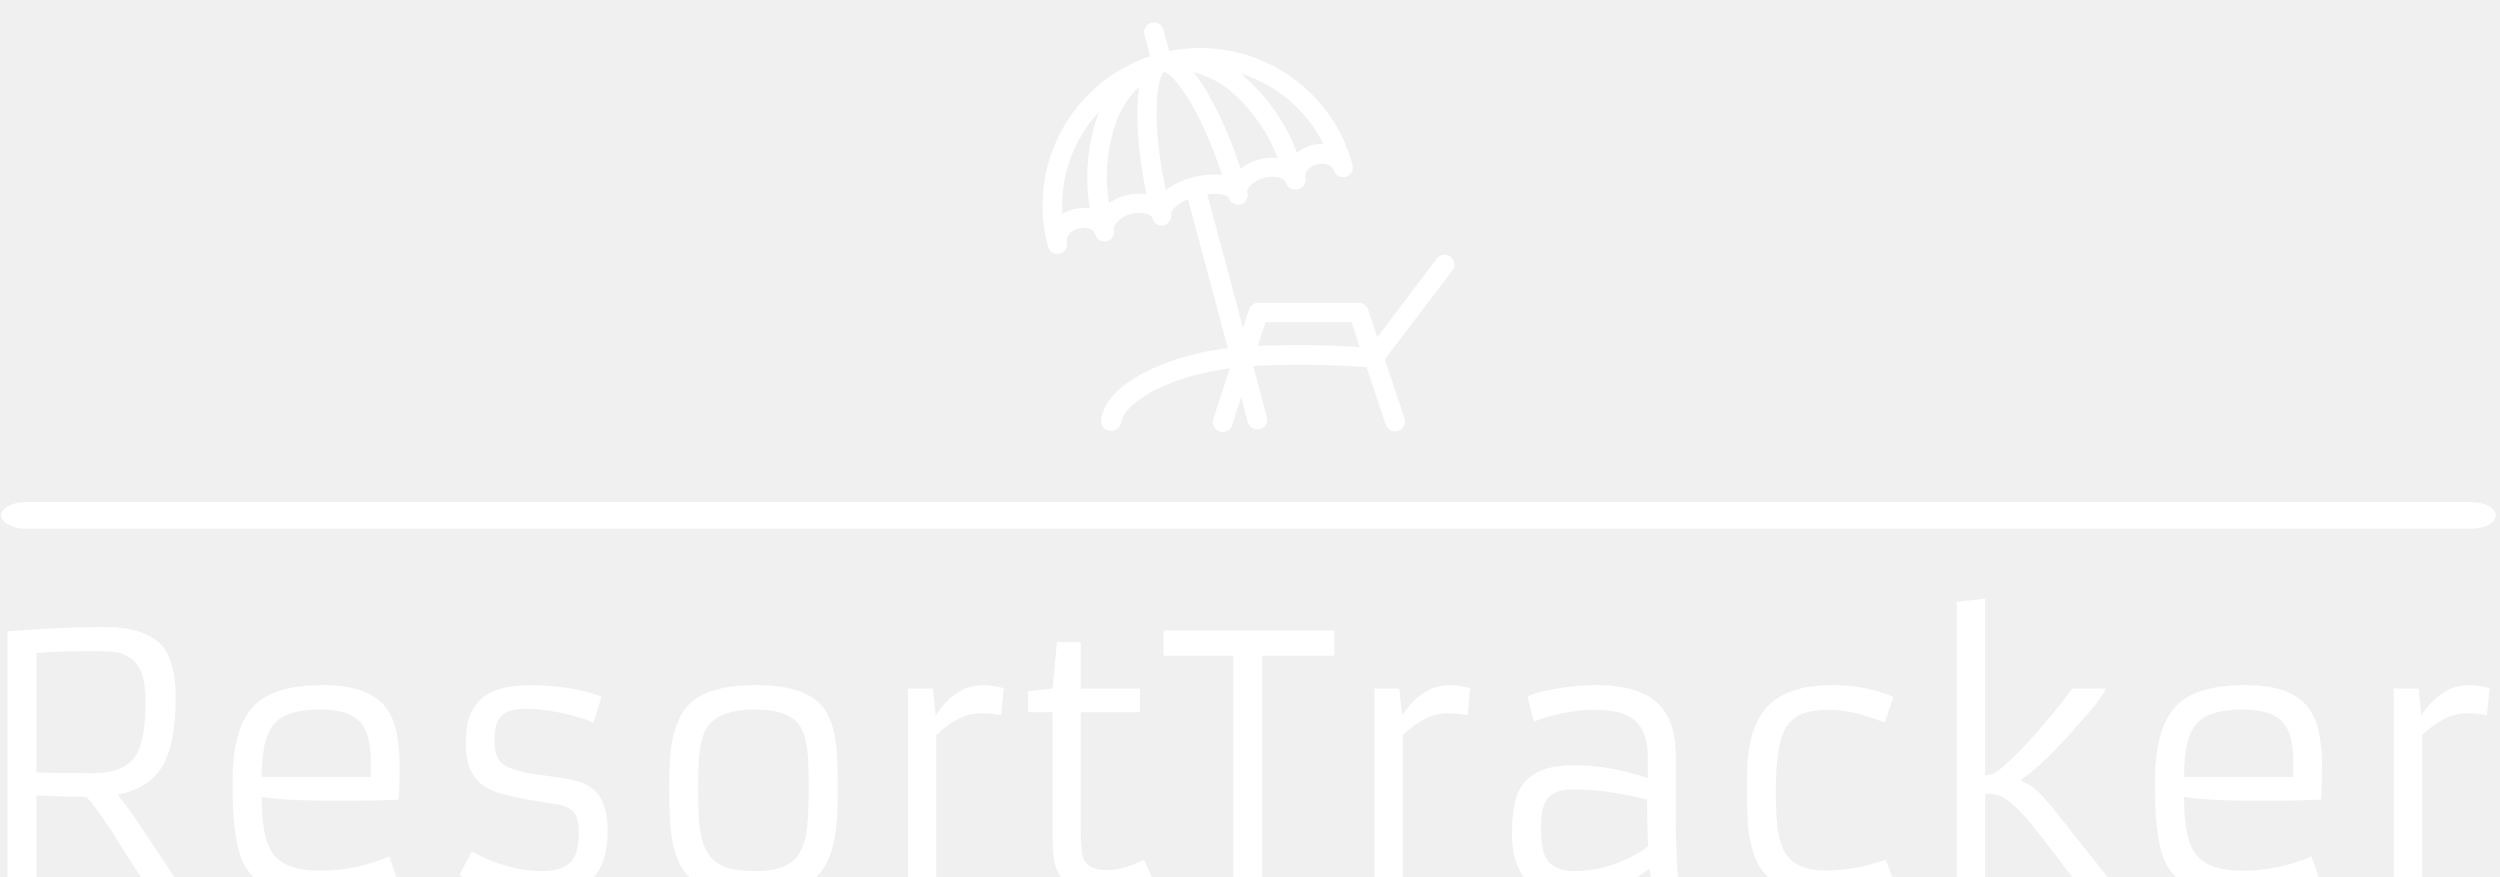
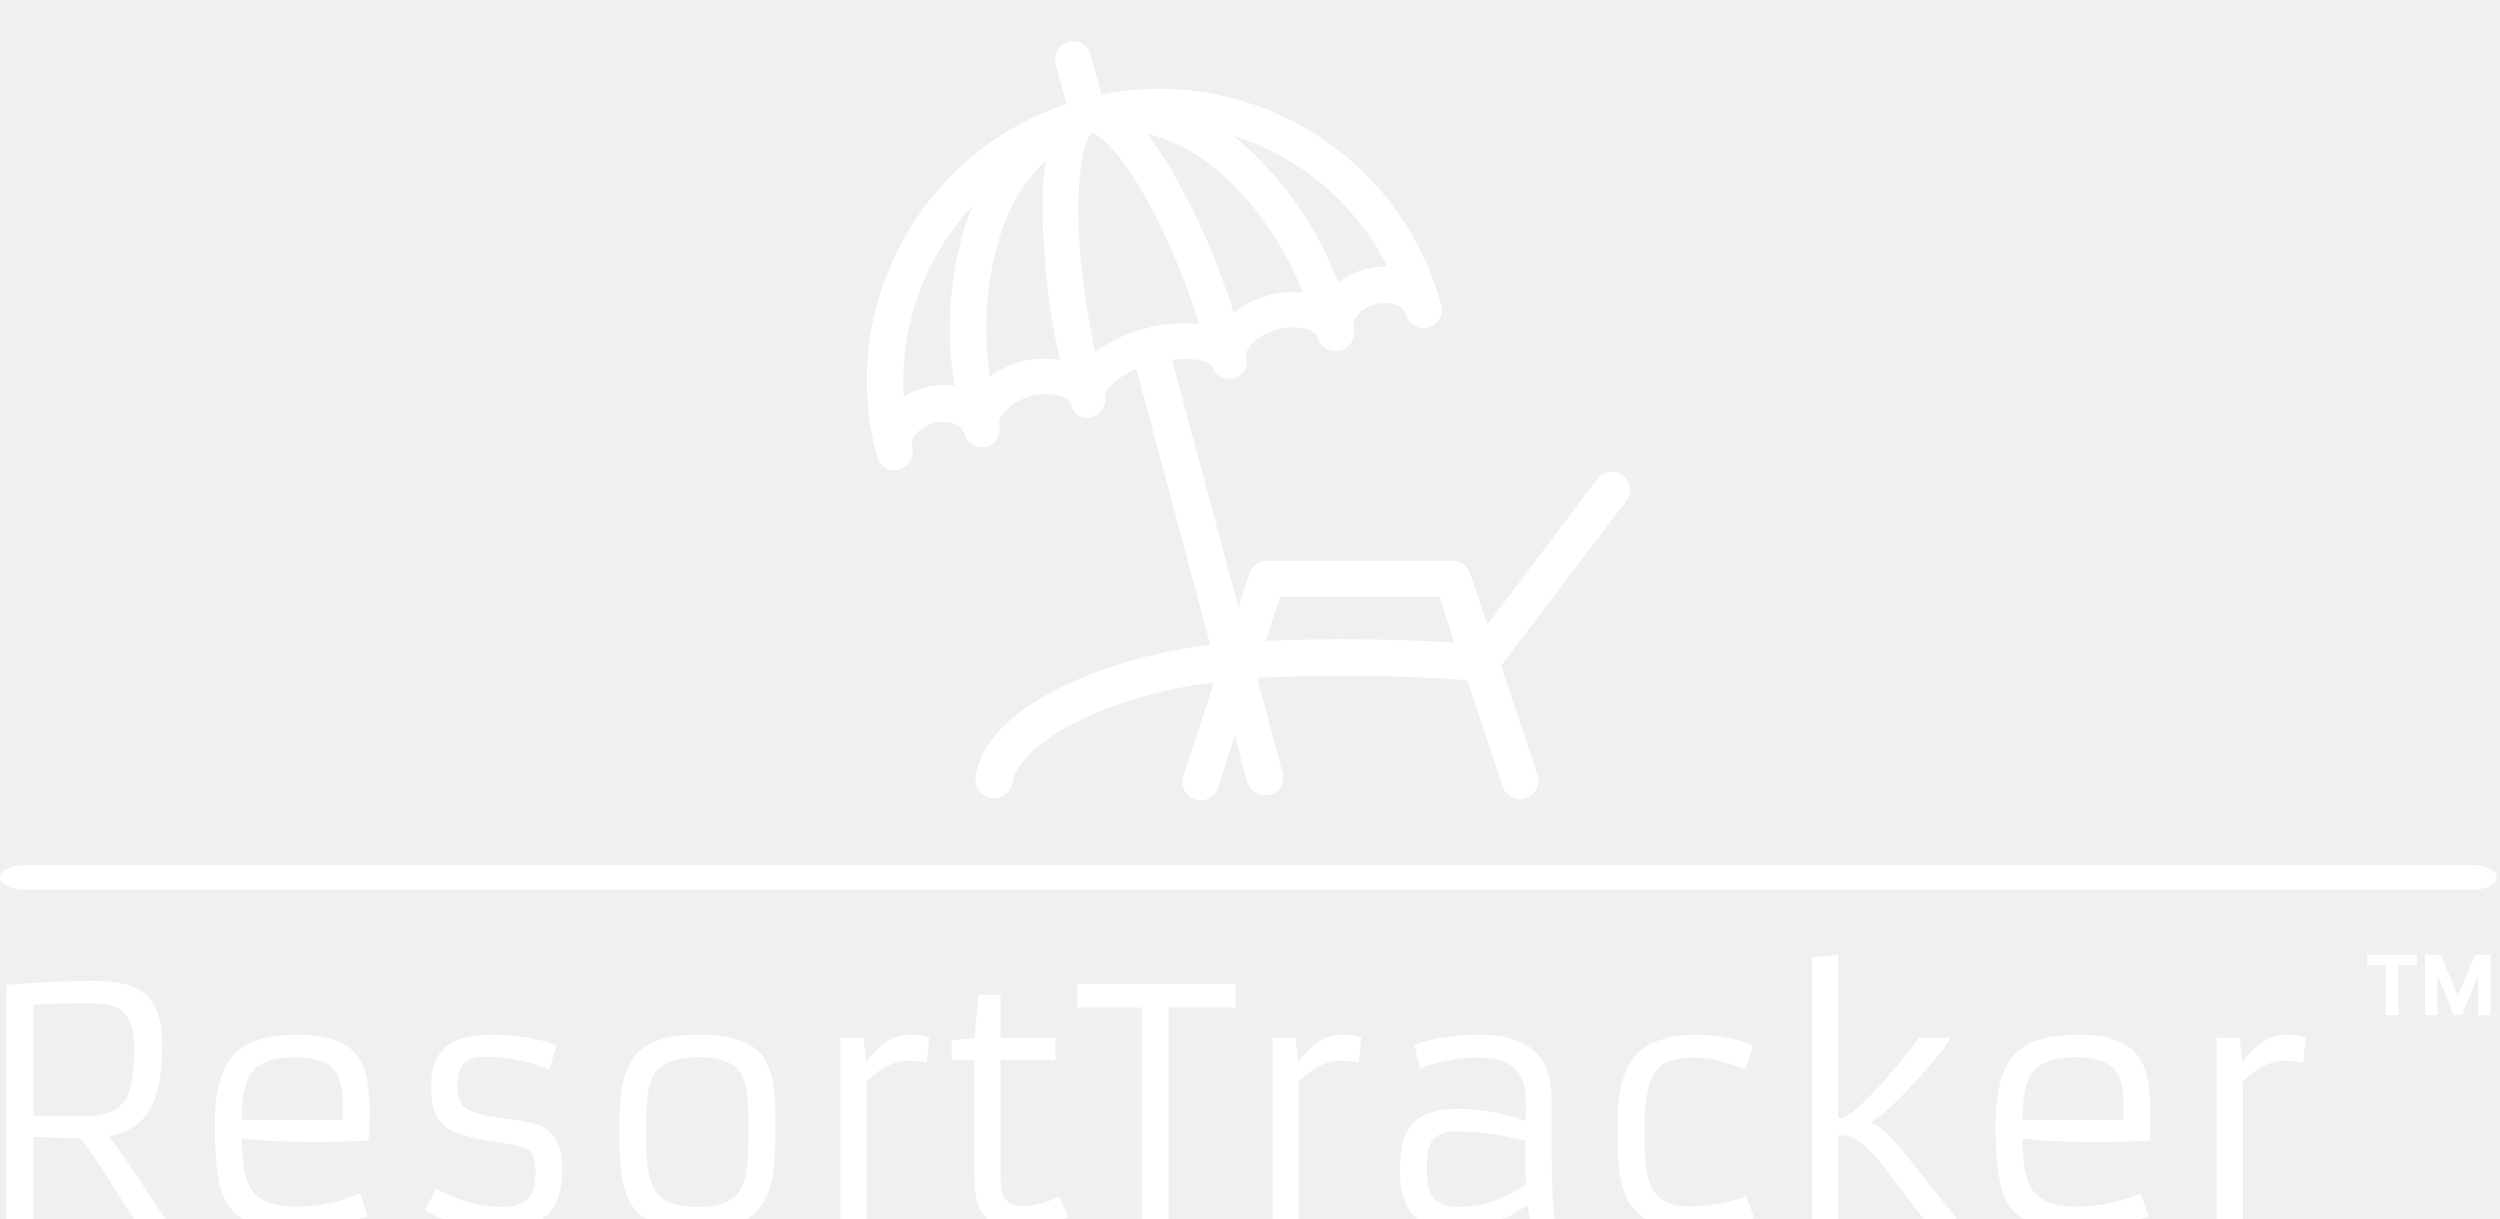
- <svg xmlns="http://www.w3.org/2000/svg" width="1500" height="526">
-   <svg viewBox="0 0 396 139" data-background-color="#ffffff" height="526" width="1500" transform="translate(-.91 12.252)">
-     <svg viewBox="0 0 395.52 138.377" height="138.377" width="395.52" transform="translate(.24 .311)">
-       <svg viewBox="0 0 397.498 139.069" height="138.377" width="395.52">
-         <rect width="397.498" height="4.259" y="76.426" fill="#fff" class="rect-yte-0" data-fill-palette-color="primary" rx="1%" data-palette-color="#ffffff" />
-         <svg viewBox="0 0 395.52 47.233" height="47.233" width="395.52" transform="translate(.989 91.836)">
-           <svg viewBox="0 0 395.52 47.233" height="47.233" width="395.52">
-             <svg viewBox="0 0 395.52 47.233" height="47.233" width="395.52">
-               <svg width="395.52" viewBox="5.76 -41.89 354.88 42.38" height="47.233" data-palette-color="#ffffff">
-                 <path d="M5.76 0v-37.23q7.94-.61 13.33-.61h.49q5.88 0 8.25 2.63 1.98 2.28 1.98 7.43 0 6.59-1.88 9.81-1.93 3.27-6.4 4.1.83 1.03 1.64 2.15l1.44 2.08L31.03 0h-4.88l-5.62-8.84q-2.34-3.56-3.46-4.71h-.27q-1.74-.02-3.35-.07l-3.54-.15V0H5.76Zm4.15-34.13v17.06q2.57.13 8.06.13 4.52 0 6.15-2.54 1.39-2.22 1.39-7.77 0-4.66-2.07-6.1-1.22-.85-2.68-.95-1.45-.1-2.53-.1-1.09 0-2.1.01-1.02.01-2.02.04-1 .02-2.03.07l-2.17.15Zm50.44 29.1 1.2 3.49Q56.49.49 50.39.49q-3.54 0-6.01-.73-3.93-1.13-5.22-4.64-1.2-3.3-1.2-9.77v-1.24q0-7.74 3.22-10.87 2.91-2.78 9.7-2.78 6.61 0 9.03 3.27 1.17 1.59 1.55 3.85.38 2.25.38 4.3 0 3.2-.15 4.96-3.44.15-6.17.15h-3.94q-6.15 0-9.47-.54 0 5.62 1.42 7.84Q45.26-3 50.44-3q5.17 0 9.91-2.03ZM42.11-16.41h15.6v-2.34q0-3.83-1.49-5.47-1.66-1.83-5.73-1.83-4.89 0-6.67 2.12-1.71 2.03-1.71 7.52ZM70.38-2.39l1.76-3.37q5.03 2.81 10.11 2.81 4.22 0 4.95-3.01.25-1.02.25-2.5t-.35-2.29q-.34-.82-1.14-1.23-.81-.4-2.14-.59-1.33-.2-3.38-.55-2.05-.36-3.76-.8-1.71-.44-2.91-1.27-2.53-1.78-2.44-6v-.61q0-4.45 2.93-6.33 2.83-1.85 9.35-1.26 4.45.41 7.08 1.53l-1.14 3.69q-2.93-1.25-7.04-1.81-1.26-.17-2.38-.17-1.11 0-2.01.17-.9.17-1.51.64-1.18.95-1.22 3.54-.08 3.05 1.7 3.88 1.71.81 4.06 1.11 2.34.31 3.83.54 1.49.23 2.71.62t2.1 1.25q1.83 1.73 1.78 6.03-.12 7.49-6.25 8.54-1.85.32-3.71.32-1.85 0-3.4-.23-1.55-.24-2.97-.65-2.69-.76-4.86-2Zm30-12.06q0-5.55.56-7.74.57-2.2 1.38-3.48.82-1.28 2.21-2.14 2.79-1.73 8.23-1.73 7.86 0 10.11 3.88 1.34 2.34 1.54 6.62.07 2.02.07 4.46 0 2.45-.16 4.56-.16 2.11-.62 3.79-.47 1.69-1.3 2.95-.83 1.25-2.19 2.11-2.69 1.66-7.84 1.66-7.71 0-10.13-3.81-1.49-2.37-1.73-6.64-.13-2.05-.13-4.49Zm6.64 10.18q.88.66 2.21.99 1.33.33 3.64.33t3.88-.66q1.58-.66 2.37-2.12.79-1.45 1-3.77.21-2.32.21-5.39 0-3.08-.18-5.13-.19-2.05-.92-3.39-1.46-2.64-6.52-2.64-5.34 0-6.96 2.64-.8 1.34-1.02 3.41-.22 2.08-.22 4.52 0 2.44.06 4.14.06 1.7.32 3.05.25 1.36.75 2.36.5 1 1.38 1.66Zm37.92-21.24q-3.13 0-6.38 3.12V0h-4.05v-29.05h3.57l.39 3.85q1.14-1.78 2.47-2.78 1.34-1 2.19-1.22 1.22-.34 2.32-.34 1.1 0 2.76.44l-.37 3.88q-1.24-.29-2.9-.29Zm23.33 20.94 1.4 3.18Q165.69.49 162.32.49q-6.11 0-6.94-5.23-.19-1.24-.19-3.61v-17.31h-3.52v-3l3.52-.39.63-6.64h3.4v6.64h8.47v3.39h-8.47v17.24q0 3 .44 3.83.8 1.51 3.22 1.51t5.39-1.49ZM181.02 0v-33.74h-9.97v-3.61h24.42v3.61h-10.3V0h-4.15Zm30.61-25.51q-3.13 0-6.37 3.12V0h-4.06v-29.05h3.57l.39 3.85q1.15-1.78 2.48-2.78 1.33-1 2.18-1.22 1.22-.34 2.32-.34 1.1 0 2.76.44l-.37 3.88q-1.24-.29-2.9-.29Zm32.66 6.1v9.11q0 4.86.47 10.1l-3.62.3-.61-3.4q-3.1 2.49-8.2 3.47-1.66.32-2.96.32-1.29 0-2.28-.12-.99-.13-1.9-.48-.92-.35-1.7-.99-.78-.63-1.37-1.68-1.24-2.22-1.24-5.34 0-3.11.45-4.83.45-1.72 1.5-2.87 2.08-2.27 6.98-2.27 4.91 0 10.48 1.85v-3.17q0-5.3-4.37-6.27-1.42-.32-3.25-.32-4.17 0-8.67 1.66l-.9-3.52q1.25-.83 6.35-1.49 1.61-.19 3.87-.19t4.43.54q2.17.53 3.61 1.75 2.93 2.42 2.93 7.84Zm-4.1 6.23q-5.71-1.44-10.55-1.44-2.98 0-3.95 1.7-.66 1.2-.66 3.54 0 2.35.26 3.4.25 1.05.84 1.73 1.14 1.3 3.78 1.3 4.13 0 8.18-2.13 1.25-.63 2.25-1.41-.15-2.64-.15-6.69Zm34.13 8.59 1.22 3.3q-3.39 1.78-9.3 1.78-3.49 0-5.13-.54-4.17-1.41-5.47-4.81-.9-2.37-1.05-5.1-.14-2.74-.14-4.62t.09-3.67q.1-1.79.48-3.45.38-1.66 1.16-3.09.78-1.43 2.12-2.5 2.91-2.25 8.35-2.25 4.01 0 7.38 1.17.9.29 1.36.56l-1.22 3.62Q269.48-26 266.49-26q-2.99 0-4.39.68-1.4.69-2.19 2.08-1.31 2.39-1.31 8.79 0 2.56.17 4.67t.85 3.63q1.44 3.12 5.95 3.12 4.5 0 8.75-1.56ZM284.47 0v-41.46l4.05-.43v25.19q.98.2 2.36-1t2.45-2.28q1.08-1.09 2.23-2.38 4.12-4.76 5.42-6.69h4.83q-.54 1.22-2.47 3.46l-3.27 3.69q-2.66 2.86-4.26 4.22-1.6 1.37-2.11 1.57v.24l.73.37q1.59.75 4.15 4.03L307.69 0h-5.13l-6.2-8.13q-4.3-5.62-6.57-5.81l-.53-.05q-.25-.02-.44-.01-.2.01-.3.01V0h-4.05Zm50.73-5.03 1.2 3.49Q331.34.49 325.24.49q-3.54 0-6-.73-3.94-1.13-5.23-4.64-1.2-3.3-1.2-9.77v-1.24q0-7.74 3.23-10.87 2.9-2.78 9.69-2.78 6.62 0 9.03 3.27 1.17 1.59 1.55 3.85.38 2.25.38 4.3 0 3.2-.15 4.96-3.44.15-6.17.15h-3.93q-6.15 0-9.48-.54 0 5.62 1.42 7.84Q320.11-3 325.29-3t9.91-2.03Zm-18.24-11.38h15.61v-2.34q0-3.83-1.49-5.47-1.66-1.83-5.74-1.83-4.88 0-6.67 2.12-1.71 2.03-1.71 7.52Zm40.41-9.1q-3.13 0-6.37 3.12V0h-4.06v-29.05h3.57l.39 3.85q1.15-1.78 2.48-2.78 1.33-1 2.18-1.22 1.22-.34 2.32-.34 1.1 0 2.76.44l-.37 3.88q-1.24-.29-2.9-.29Z" fill="#fff" class="wordmark-text-0" data-fill-palette-color="primary" />
-               </svg>
+ <svg xmlns="http://www.w3.org/2000/svg" version="1.1" width="1500" height="731" viewBox="0 0 1500 731">
+   <g transform="matrix(1,0,0,1,-0.9090909,8.070392)">
+     <svg viewBox="0 0 396 193" data-background-color="#ffffff" preserveAspectRatio="xMidYMid meet" height="731" width="1500">
+       <g id="tight-bounds" transform="matrix(1,0,0,1,0.24,4.417959)">
+         <svg viewBox="0 0 395.52 188.175" height="188.175" width="395.52">
+           <g>
+             <svg viewBox="0 0 397.498 189.116" height="188.175" width="395.52">
+               <g>
+                 <rect width="397.498" height="3.942" x="0" y="131.142" fill="#ffffff" opacity="1" stroke-width="0" stroke="transparent" fill-opacity="1" class="rect-yte-0" data-fill-palette-color="primary" rx="1%" id="yte-0" data-palette-color="#ffffff" />
+               </g>
+               <g transform="matrix(1,0,0,1,0.9888,145.4032)">
+                 <svg viewBox="0 0 395.52 43.713" height="43.713" width="395.52">
+                   <g id="textblocktransform">
+                     <svg viewBox="0 0 395.52 43.713" height="43.713" width="395.52" id="textblock">
+                       <g>
+                         <svg viewBox="0 0 395.52 43.713" height="43.713" width="395.52">
+                           <g transform="matrix(1,0,0,1,0,0)">
+                             <svg width="395.52" viewBox="5.76 -41.89 383.459 42.38" height="43.713" data-palette-color="#ffffff">
+                               <g transform="matrix(1,0,0,1,0,0)">
+                                 <g>
+                                   <svg width="19.053" viewBox="1.78 -36.36 74.21 36.36" height="9.335" data-palette-color="#ffffff" id="scriptelement" x="370.166" y="-41.89">
+                                     <path d="M12.91-30.02L1.78-30.02 1.78-36.36 31.64-36.36 31.64-30.02 20.51-30.02 20.51 0 12.91 0 12.91-30.02ZM36.57 0L36.57-36.36 46.06-36.36 56.07-11.93 56.5-11.93 66.51-36.36 75.99-36.36 75.99 0 68.53 0 68.53-23.67 68.23-23.67 58.82-0.18 53.74-0.18 44.33-23.76 44.03-23.76 44.03 0 36.57 0Z" opacity="1" transform="matrix(1,0,0,1,0,0)" fill="#ffffff" class="undefined-123" data-fill-palette-color="primary" id="tk-123" />
+                                   </svg>
+                                 </g>
+                               </g>
+                               <g class="wordmark-text-0" data-fill-palette-color="primary" id="text-0">
+                                 <path d="M5.76 0L5.76-37.23Q13.7-37.84 19.09-37.84L19.09-37.84 19.58-37.84Q25.46-37.84 27.83-35.21L27.83-35.21Q29.81-32.93 29.81-27.78L29.81-27.78Q29.81-21.19 27.93-17.97L27.93-17.97Q26-14.7 21.53-13.87L21.53-13.87Q22.36-12.84 23.17-11.72L23.17-11.72 24.61-9.64 31.03 0 26.15 0 20.53-8.84Q18.19-12.4 17.07-13.55L17.07-13.55 16.8-13.55Q15.06-13.57 13.45-13.62L13.45-13.62 9.91-13.77 9.91 0 5.76 0ZM9.91-34.13L9.91-17.07Q12.48-16.94 17.97-16.94L17.97-16.94Q22.49-16.94 24.12-19.48L24.12-19.48Q25.51-21.7 25.51-27.25L25.51-27.25Q25.51-31.91 23.44-33.35L23.44-33.35Q22.22-34.2 20.76-34.3 19.31-34.4 18.23-34.4 17.14-34.4 16.13-34.39 15.11-34.38 14.11-34.35 13.11-34.33 12.08-34.28L12.08-34.28 9.91-34.13ZM60.35-5.03L61.55-1.54Q56.49 0.49 50.39 0.49L50.39 0.49Q46.85 0.49 44.38-0.24L44.38-0.24Q40.45-1.37 39.16-4.88L39.16-4.88Q37.96-8.18 37.96-14.65L37.96-14.65 37.96-15.89Q37.96-23.63 41.18-26.76L41.18-26.76Q44.09-29.54 50.88-29.54L50.88-29.54Q57.49-29.54 59.91-26.27L59.91-26.27Q61.08-24.68 61.46-22.42 61.84-20.17 61.84-18.12L61.84-18.12Q61.84-14.92 61.69-13.16L61.69-13.16Q58.25-13.01 55.52-13.01L55.52-13.01Q55.52-13.01 51.58-13.01L51.58-13.01Q45.43-13.01 42.11-13.55L42.11-13.55Q42.11-7.93 43.53-5.71L43.53-5.71Q45.26-3 50.44-3 55.61-3 60.35-5.03L60.35-5.03ZM42.11-16.41L57.71-16.41 57.71-18.75Q57.71-22.58 56.22-24.22L56.22-24.22Q54.56-26.05 50.49-26.05L50.49-26.05Q45.6-26.05 43.82-23.93L43.82-23.93Q42.11-21.9 42.11-16.41L42.11-16.41ZM70.38-2.39L72.14-5.76Q77.17-2.95 82.25-2.95L82.25-2.95Q86.47-2.95 87.2-5.96L87.2-5.96Q87.45-6.98 87.45-8.46 87.45-9.94 87.1-10.75 86.76-11.57 85.96-11.98 85.15-12.38 83.82-12.57 82.49-12.77 80.44-13.12 78.39-13.48 76.68-13.92 74.97-14.36 73.77-15.19L73.77-15.19Q71.24-16.97 71.33-21.19L71.33-21.19 71.33-21.8Q71.33-26.25 74.26-28.13L74.26-28.13Q77.09-29.98 83.61-29.39L83.61-29.39Q88.06-28.98 90.69-27.86L90.69-27.86 89.55-24.17Q86.62-25.42 82.51-25.98L82.51-25.98Q81.25-26.15 80.13-26.15 79.02-26.15 78.12-25.98 77.22-25.81 76.61-25.34L76.61-25.34Q75.43-24.39 75.39-21.8L75.39-21.8Q75.31-18.75 77.09-17.92L77.09-17.92Q78.8-17.11 81.15-16.81 83.49-16.5 84.98-16.27 86.47-16.04 87.69-15.65 88.91-15.26 89.79-14.4L89.79-14.4Q91.62-12.67 91.57-8.37L91.57-8.37Q91.45-0.88 85.32 0.17L85.32 0.17Q83.47 0.49 81.61 0.49 79.76 0.49 78.21 0.26 76.66 0.02 75.24-0.39L75.24-0.39Q72.55-1.15 70.38-2.39L70.38-2.39ZM100.38-14.45L100.38-14.45Q100.38-20 100.94-22.19 101.51-24.39 102.32-25.67 103.14-26.95 104.53-27.81L104.53-27.81Q107.32-29.54 112.76-29.54L112.76-29.54Q120.62-29.54 122.87-25.66L122.87-25.66Q124.21-23.32 124.41-19.04L124.41-19.04Q124.48-17.02 124.48-14.58 124.48-12.13 124.32-10.02 124.16-7.91 123.7-6.23 123.23-4.54 122.4-3.28 121.57-2.03 120.21-1.17L120.21-1.17Q117.52 0.49 112.37 0.49L112.37 0.49Q104.66 0.49 102.24-3.32L102.24-3.32Q100.75-5.69 100.51-9.96L100.51-9.96Q100.38-12.01 100.38-14.45ZM107.02-4.27Q107.9-3.61 109.23-3.28 110.56-2.95 112.87-2.95 115.18-2.95 116.75-3.61 118.33-4.27 119.12-5.73 119.91-7.18 120.12-9.5 120.33-11.82 120.33-14.89 120.33-17.97 120.15-20.02 119.96-22.07 119.23-23.41L119.23-23.41Q117.77-26.05 112.71-26.05L112.71-26.05Q107.37-26.05 105.75-23.41L105.75-23.41Q104.95-22.07 104.73-20 104.51-17.92 104.51-15.48 104.51-13.04 104.57-11.34 104.63-9.64 104.89-8.29 105.14-6.93 105.64-5.93 106.14-4.93 107.02-4.27ZM144.94-25.51L144.94-25.51Q141.81-25.51 138.56-22.39L138.56-22.39 138.56 0 134.51 0 134.51-29.05 138.08-29.05 138.47-25.2Q139.61-26.98 140.94-27.98 142.28-28.98 143.13-29.2L143.13-29.2Q144.35-29.54 145.45-29.54 146.55-29.54 148.21-29.1L148.21-29.1 147.84-25.22Q146.6-25.51 144.94-25.51ZM168.27-4.57L169.67-1.39Q165.69 0.49 162.32 0.49L162.32 0.49Q156.21 0.49 155.38-4.74L155.38-4.74Q155.19-5.98 155.19-8.35L155.19-8.35 155.19-25.66 151.67-25.66 151.67-28.66 155.19-29.05 155.82-35.69 159.22-35.69 159.22-29.05 167.69-29.05 167.69-25.66 159.22-25.66 159.22-8.42Q159.22-5.42 159.66-4.59L159.66-4.59Q160.46-3.08 162.88-3.08 165.3-3.08 168.27-4.57L168.27-4.57ZM181.02 0L181.02-33.74 171.05-33.74 171.05-37.35 195.47-37.35 195.47-33.74 185.17-33.74 185.17 0 181.02 0ZM211.63-25.51L211.63-25.51Q208.5-25.51 205.26-22.39L205.26-22.39 205.26 0 201.2 0 201.2-29.05 204.77-29.05 205.16-25.2Q206.31-26.98 207.64-27.98 208.97-28.98 209.82-29.2L209.82-29.2Q211.04-29.54 212.14-29.54 213.24-29.54 214.9-29.1L214.9-29.1 214.53-25.22Q213.29-25.51 211.63-25.51ZM244.29-19.41L244.29-10.3Q244.29-5.44 244.76-0.2L244.76-0.2 241.14 0.1 240.53-3.3Q237.43-0.81 232.33 0.17L232.33 0.17Q230.67 0.49 229.37 0.49 228.08 0.49 227.09 0.37 226.1 0.24 225.19-0.11 224.27-0.46 223.49-1.1 222.71-1.73 222.12-2.78L222.12-2.78Q220.88-5 220.88-8.12 220.88-11.23 221.33-12.95 221.78-14.67 222.83-15.82L222.83-15.82Q224.91-18.09 229.81-18.09 234.72-18.09 240.29-16.24L240.29-16.24 240.29-19.41Q240.29-24.71 235.92-25.68L235.92-25.68Q234.5-26 232.67-26L232.67-26Q228.5-26 224-24.34L224-24.34 223.1-27.86Q224.35-28.69 229.45-29.35L229.45-29.35Q231.06-29.54 233.32-29.54 235.58-29.54 237.75-29 239.92-28.47 241.36-27.25L241.36-27.25Q244.29-24.83 244.29-19.41L244.29-19.41ZM240.19-13.18L240.19-13.18Q234.48-14.62 229.64-14.62L229.64-14.62Q226.66-14.62 225.69-12.92L225.69-12.92Q225.03-11.72 225.03-9.38 225.03-7.03 225.29-5.98 225.54-4.93 226.13-4.25L226.13-4.25Q227.27-2.95 229.91-2.95L229.91-2.95Q234.04-2.95 238.09-5.08L238.09-5.08Q239.34-5.71 240.34-6.49L240.34-6.49Q240.19-9.13 240.19-13.18ZM274.32-4.59L275.54-1.29Q272.15 0.49 266.24 0.49L266.24 0.49Q262.75 0.49 261.11-0.05L261.11-0.05Q256.94-1.46 255.64-4.86L255.64-4.86Q254.74-7.23 254.59-9.96 254.45-12.7 254.45-14.58 254.45-16.46 254.54-18.25 254.64-20.04 255.02-21.7 255.4-23.36 256.18-24.79 256.96-26.22 258.3-27.29L258.3-27.29Q261.21-29.54 266.65-29.54L266.65-29.54Q270.66-29.54 274.03-28.37L274.03-28.37Q274.93-28.08 275.39-27.81L275.39-27.81 274.17-24.19Q269.48-26 266.49-26 263.5-26 262.1-25.32 260.7-24.63 259.91-23.24L259.91-23.24Q258.6-20.85 258.6-14.45L258.6-14.45Q258.6-11.89 258.77-9.78 258.94-7.67 259.62-6.15L259.62-6.15Q261.06-3.03 265.57-3.03 270.07-3.03 274.32-4.59L274.32-4.59ZM284.47 0L284.47-41.46 288.52-41.89 288.52-16.7Q289.5-16.5 290.88-17.7 292.26-18.9 293.33-19.98 294.41-21.07 295.56-22.36L295.56-22.36Q299.68-27.12 300.98-29.05L300.98-29.05 305.81-29.05Q305.27-27.83 303.34-25.59L303.34-25.59 300.07-21.9Q297.41-19.04 295.81-17.68 294.21-16.31 293.7-16.11L293.7-16.11 293.7-15.87 294.43-15.5Q296.02-14.75 298.58-11.47L298.58-11.47 307.69 0 302.56 0 296.36-8.13Q292.06-13.75 289.79-13.94L289.79-13.94 289.26-13.99Q289.01-14.01 288.82-14 288.62-13.99 288.52-13.99L288.52-13.99 288.52 0 284.47 0ZM335.2-5.03L336.4-1.54Q331.34 0.49 325.24 0.49L325.24 0.49Q321.7 0.49 319.24-0.24L319.24-0.24Q315.3-1.37 314.01-4.88L314.01-4.88Q312.81-8.18 312.81-14.65L312.81-14.65 312.81-15.89Q312.81-23.63 316.04-26.76L316.04-26.76Q318.94-29.54 325.73-29.54L325.73-29.54Q332.35-29.54 334.76-26.27L334.76-26.27Q335.93-24.68 336.31-22.42 336.69-20.17 336.69-18.12L336.69-18.12Q336.69-14.92 336.54-13.16L336.54-13.16Q333.1-13.01 330.37-13.01L330.37-13.01Q330.37-13.01 326.44-13.01L326.44-13.01Q320.29-13.01 316.96-13.55L316.96-13.55Q316.96-7.93 318.38-5.71L318.38-5.71Q320.11-3 325.29-3 330.47-3 335.2-5.03L335.2-5.03ZM316.96-16.41L332.57-16.41 332.57-18.75Q332.57-22.58 331.08-24.22L331.08-24.22Q329.42-26.05 325.34-26.05L325.34-26.05Q320.46-26.05 318.67-23.93L318.67-23.93Q316.96-21.9 316.96-16.41L316.96-16.41ZM357.37-25.51L357.37-25.51Q354.24-25.51 351-22.39L351-22.39 351 0 346.94 0 346.94-29.05 350.51-29.05 350.9-25.2Q352.05-26.98 353.38-27.98 354.71-28.98 355.56-29.2L355.56-29.2Q356.78-29.54 357.88-29.54 358.98-29.54 360.64-29.1L360.64-29.1 360.27-25.22Q359.03-25.51 357.37-25.51Z" fill="#ffffff" data-fill-palette-color="primary" />
+                               </g>
+                             </svg>
+                           </g>
+                         </svg>
+                       </g>
+                     </svg>
+                   </g>
+                 </svg>
+               </g>
+               <g transform="matrix(1,0,0,1,138.0047,0)">
+                 <svg viewBox="0 0 121.488 120.822" height="120.822" width="121.488">
+                   <g>
+                     <svg viewBox="18.493 18.698 63.007 62.662" x="0" y="0" height="120.822" width="121.488" class="icon-icon-0" data-fill-palette-color="accent" id="icon-0">
+                       <path d="M43.71 29.44A59.4 59.4 0 0 1 48.78 41.1 7.9 7.9 0 0 1 51.65 39.67 7.7 7.7 0 0 1 54.48 39.45 25.8 25.8 0 0 0 47.8 29.66 14.4 14.4 0 0 0 41.59 26.31 26 26 0 0 1 43.71 29.44" fill="none" />
+                       <path d="M57.41 38.67A5.9 5.9 0 0 1 59.65 37.53 6.3 6.3 0 0 1 61.47 37.32 21.17 21.17 0 0 0 48.74 26.55C49.09 26.82 49.43 27.11 49.74 27.41A29 29 0 0 1 57.41 38.67" fill="none" />
+                       <path d="M27.19 32.31A20.7 20.7 0 0 0 24.33 36.18 21 21 0 0 0 21.54 48 5.8 5.8 0 0 1 23.22 47.26 6 6 0 0 1 25.73 47.12 28.9 28.9 0 0 1 26.73 33.56C26.86 33.15 27 32.72 27.19 32.31" fill="none" />
+                       <path d="M33 32.32A26 26 0 0 1 33.27 28.55 14.25 14.25 0 0 0 29.57 34.55 25.9 25.9 0 0 0 28.67 46.36 8 8 0 0 1 34.42 45 59 59 0 0 1 33 32.32" fill="none" />
+                       <path d="M52.6 64.56L51.41 68.2A146 146 0 0 1 67 68.36L65.74 64.56Z" fill="none" />
+                       <path d="M80.9 54.53A1.5 1.5 0 0 0 78.8 54.82L69.71 66.87 68.28 62.59A1.48 1.48 0 0 0 66.86 61.59H51.51A1.5 1.5 0 0 0 50.09 62.59L49.16 65.43 43.69 45A7.2 7.2 0 0 1 45.88 45C46.71 45.17 46.97 45.45 46.98 45.5A1.4 1.4 0 0 0 47.17 45.91 0.4 0.4 0 0 0 47.17 45.98 1.2 1.2 0 0 0 47.46 46.28H47.53A1.2 1.2 0 0 0 47.9 46.48 2 2 0 0 0 48.32 46.55H48.41A1.1 1.1 0 0 0 48.76 46.55 1.49 1.49 0 0 0 49.82 44.72C49.66 44.14 50.6 42.96 52.37 42.49S55.54 42.57 55.69 43.14A1.51 1.51 0 0 0 57.23 44.25H57.53A1.5 1.5 0 0 0 58.69 43 1.3 1.3 0 0 0 58.69 42.41C58.49 41.64 59.32 40.69 60.46 40.41A2.78 2.78 0 0 1 62.25 40.49 1.32 1.32 0 0 1 63.01 41.27 1.5 1.5 0 1 0 65.91 40.49 24.14 24.14 0 0 0 37.86 23.09L36.98 19.81A1.5 1.5 0 0 0 34.08 20.59L34.96 23.88A24.08 24.08 0 0 0 19.33 53 1.49 1.49 0 0 0 20.78 54.11 1.4 1.4 0 0 0 21.17 54.06 1.5 1.5 0 0 0 22.23 52.23C22.02 51.46 22.85 50.51 24 50.23A2.75 2.75 0 0 1 25.78 50.31 1.3 1.3 0 0 1 26.54 51.09 1.4 1.4 0 0 0 26.73 51.5 0.4 0.4 0 0 0 26.73 51.57 1.4 1.4 0 0 0 27.02 51.87L27.09 51.92A2 2 0 0 0 27.46 52.12 1.3 1.3 0 0 0 27.85 52.18H28A2 2 0 0 0 28.35 52.18 1.5 1.5 0 0 0 29.41 50.34 1.21 1.21 0 0 1 29.82 49.34 4.5 4.5 0 0 1 32 48 4.6 4.6 0 0 1 34.47 48C34.93 48.16 35.26 48.41 35.32 48.67A1.5 1.5 0 0 0 35.5 49.08V49.15A1.6 1.6 0 0 0 35.78 49.45L35.86 49.5A1.6 1.6 0 0 0 36.22 49.7 1.3 1.3 0 0 0 36.62 49.76H36.71A2 2 0 0 0 37.06 49.71 1.5 1.5 0 0 0 38.16 48.47 1.4 1.4 0 0 0 38.16 47.87S38.23 47.45 38.87 46.87A7.2 7.2 0 0 1 40.74 45.75L46.84 68.52C37.84 69.61 28.12 73.79 27.46 79.52A1.51 1.51 0 0 0 28.78 81.18H29A1.5 1.5 0 0 0 30.49 80C30.84 76.92 37.74 72.78 47.15 71.62L44.62 79.36A1.52 1.52 0 0 0 46.04 81.36 1.51 1.51 0 0 0 47.47 80.36L48.87 76 49.87 79.82A1.5 1.5 0 0 0 51.32 80.93 1.7 1.7 0 0 0 51.71 80.93 1.5 1.5 0 0 0 52.79 79L50.71 71.25A144 144 0 0 1 68.06 71.44L71 80.25A1.5 1.5 0 1 0 73.85 79.25L70.85 70.25 81.2 56.63A1.5 1.5 0 0 0 80.9 54.53M37.06 26.29C38.36 26.34 42.64 31.74 45.94 42.04A12.67 12.67 0 0 0 37.34 44.34C35.05 33.77 36.05 27 37.06 26.29M61.47 37.29A6.3 6.3 0 0 0 59.65 37.5 5.9 5.9 0 0 0 57.41 38.64 29 29 0 0 0 49.78 27.38C49.43 27.08 49.09 26.79 48.78 26.52A21.17 21.17 0 0 1 61.47 37.32ZM47.8 29.66A25.8 25.8 0 0 1 54.48 39.45 7.7 7.7 0 0 0 51.65 39.67 7.9 7.9 0 0 0 48.78 41.1 59.4 59.4 0 0 0 43.71 29.44 26 26 0 0 0 41.59 26.31 14.4 14.4 0 0 1 47.8 29.66M25.73 47.15A6 6 0 0 0 23.22 47.29 5.8 5.8 0 0 0 21.54 48.03 21 21 0 0 1 24.33 36.18 20.7 20.7 0 0 1 27.19 32.31C27.02 32.72 26.86 33.15 26.71 33.59A28.9 28.9 0 0 0 25.73 47.15M31.21 45.15A7.9 7.9 0 0 0 28.65 46.36 25.9 25.9 0 0 1 29.55 34.55 14.25 14.25 0 0 1 33.25 28.55 26 26 0 0 0 33 32.32 59 59 0 0 0 34.42 45 7.8 7.8 0 0 0 31.21 45.15M51.41 68.2L52.6 64.56H65.78L67 68.36A146 146 0 0 0 51.41 68.2" fill="#ffffff" data-fill-palette-color="accent" />
+                     </svg>
+                   </g>
+                 </svg>
+               </g>
+               <g />
            </svg>
-           </svg>
+           </g>
+           <defs />
        </svg>
-         <svg viewBox="0 0 65.636 65.276" height="65.276" width="65.636" transform="translate(165.931)">
-           <svg viewBox="18.493 18.698 63.007 62.662" height="65.276" width="65.636" class="icon-icon-0" data-fill-palette-color="accent">
-             <path d="M43.71 29.44a59.4 59.4 0 0 1 5.07 11.66 7.9 7.9 0 0 1 2.87-1.43 7.7 7.7 0 0 1 2.83-.22 25.8 25.8 0 0 0-6.68-9.79 14.4 14.4 0 0 0-6.21-3.35 26 26 0 0 1 2.12 3.13M57.41 38.67a5.9 5.9 0 0 1 2.24-1.14 6.3 6.3 0 0 1 1.82-.21 21.17 21.17 0 0 0-12.73-10.77c.35.27.69.56 1 .86a29 29 0 0 1 7.67 11.26M27.19 32.31a20.7 20.7 0 0 0-2.86 3.87A21 21 0 0 0 21.54 48a5.8 5.8 0 0 1 1.68-.74 6 6 0 0 1 2.51-.14 28.9 28.9 0 0 1 1-13.56c.13-.41.27-.84.46-1.25M33 32.32a26 26 0 0 1 .27-3.77 14.25 14.25 0 0 0-3.7 6 25.9 25.9 0 0 0-.9 11.81A8 8 0 0 1 34.42 45 59 59 0 0 1 33 32.32M52.6 64.56l-1.19 3.64a146 146 0 0 1 15.59.16l-1.26-3.8Z" fill="none" />
-             <path d="M80.9 54.53a1.5 1.5 0 0 0-2.1.29l-9.09 12.05-1.43-4.28a1.48 1.48 0 0 0-1.42-1H51.51a1.5 1.5 0 0 0-1.42 1l-.93 2.84L43.69 45a7.2 7.2 0 0 1 2.19 0c.83.17 1.09.45 1.1.5a1.4 1.4 0 0 0 .19.41.4.4 0 0 0 0 .07 1.2 1.2 0 0 0 .29.3h.07a1.2 1.2 0 0 0 .37.2 2 2 0 0 0 .42.07h.09a1.1 1.1 0 0 0 .35 0 1.49 1.49 0 0 0 1.06-1.83c-.16-.58.78-1.76 2.55-2.23s3.17.08 3.32.65a1.51 1.51 0 0 0 1.54 1.11h.3A1.5 1.5 0 0 0 58.69 43a1.3 1.3 0 0 0 0-.59c-.2-.77.63-1.72 1.77-2a2.78 2.78 0 0 1 1.79.08 1.32 1.32 0 0 1 .76.78 1.5 1.5 0 1 0 2.9-.78 24.14 24.14 0 0 0-28.05-17.4l-.88-3.28a1.5 1.5 0 0 0-2.9.78l.88 3.29A24.08 24.08 0 0 0 19.33 53a1.49 1.49 0 0 0 1.45 1.11 1.4 1.4 0 0 0 .39-.05 1.5 1.5 0 0 0 1.06-1.83c-.21-.77.62-1.72 1.77-2a2.75 2.75 0 0 1 1.78.08 1.3 1.3 0 0 1 .76.78 1.4 1.4 0 0 0 .19.41.4.4 0 0 0 0 .07 1.4 1.4 0 0 0 .29.3l.07.05a2 2 0 0 0 .37.2 1.3 1.3 0 0 0 .39.06H28a2 2 0 0 0 .35 0 1.5 1.5 0 0 0 1.06-1.84 1.21 1.21 0 0 1 .41-1A4.5 4.5 0 0 1 32 48a4.6 4.6 0 0 1 2.47 0c.46.16.79.41.85.67a1.5 1.5 0 0 0 .18.41v.07a1.6 1.6 0 0 0 .28.3l.08.05a1.6 1.6 0 0 0 .36.2 1.3 1.3 0 0 0 .4.06h.09a2 2 0 0 0 .35-.05 1.5 1.5 0 0 0 1.1-1.24 1.4 1.4 0 0 0 0-.6s.07-.42.71-1a7.2 7.2 0 0 1 1.87-1.12l6.1 22.77c-9 1.09-18.72 5.27-19.38 11a1.51 1.51 0 0 0 1.32 1.66H29A1.5 1.5 0 0 0 30.49 80c.35-3.08 7.25-7.22 16.66-8.38l-2.53 7.74a1.52 1.52 0 0 0 1.42 2 1.51 1.51 0 0 0 1.43-1l1.4-4.36 1 3.82a1.5 1.5 0 0 0 1.45 1.11 1.7 1.7 0 0 0 .39 0A1.5 1.5 0 0 0 52.79 79l-2.08-7.75a144 144 0 0 1 17.35.19L71 80.25a1.5 1.5 0 1 0 2.85-1l-3-9L81.2 56.63a1.5 1.5 0 0 0-.3-2.1M37.06 26.29c1.3.05 5.58 5.45 8.88 15.75a12.67 12.67 0 0 0-8.6 2.3c-2.29-10.57-1.29-17.34-.28-18.05m24.41 11a6.3 6.3 0 0 0-1.82.21 5.9 5.9 0 0 0-2.24 1.14 29 29 0 0 0-7.63-11.26c-.35-.3-.69-.59-1-.86a21.17 21.17 0 0 1 12.69 10.8ZM47.8 29.66a25.8 25.8 0 0 1 6.68 9.79 7.7 7.7 0 0 0-2.83.22 7.9 7.9 0 0 0-2.87 1.43 59.4 59.4 0 0 0-5.07-11.66 26 26 0 0 0-2.12-3.13 14.4 14.4 0 0 1 6.21 3.35M25.73 47.15a6 6 0 0 0-2.51.14 5.8 5.8 0 0 0-1.68.74 21 21 0 0 1 2.79-11.85 20.7 20.7 0 0 1 2.86-3.87c-.17.41-.33.84-.48 1.28a28.9 28.9 0 0 0-.98 13.56m5.48-2a7.9 7.9 0 0 0-2.56 1.21 25.9 25.9 0 0 1 .9-11.81 14.25 14.25 0 0 1 3.7-6 26 26 0 0 0-.25 3.77A59 59 0 0 0 34.42 45a7.8 7.8 0 0 0-3.21.15m20.2 23.05 1.19-3.64h13.18l1.22 3.8a146 146 0 0 0-15.59-.16" fill="#fff" data-fill-palette-color="accent" />
-           </svg>
-         </svg>
-       </svg>
+         <rect width="395.52" height="188.175" fill="none" stroke="none" visibility="hidden" />
+       </g>
    </svg>
-   </svg>
+   </g>
</svg>
